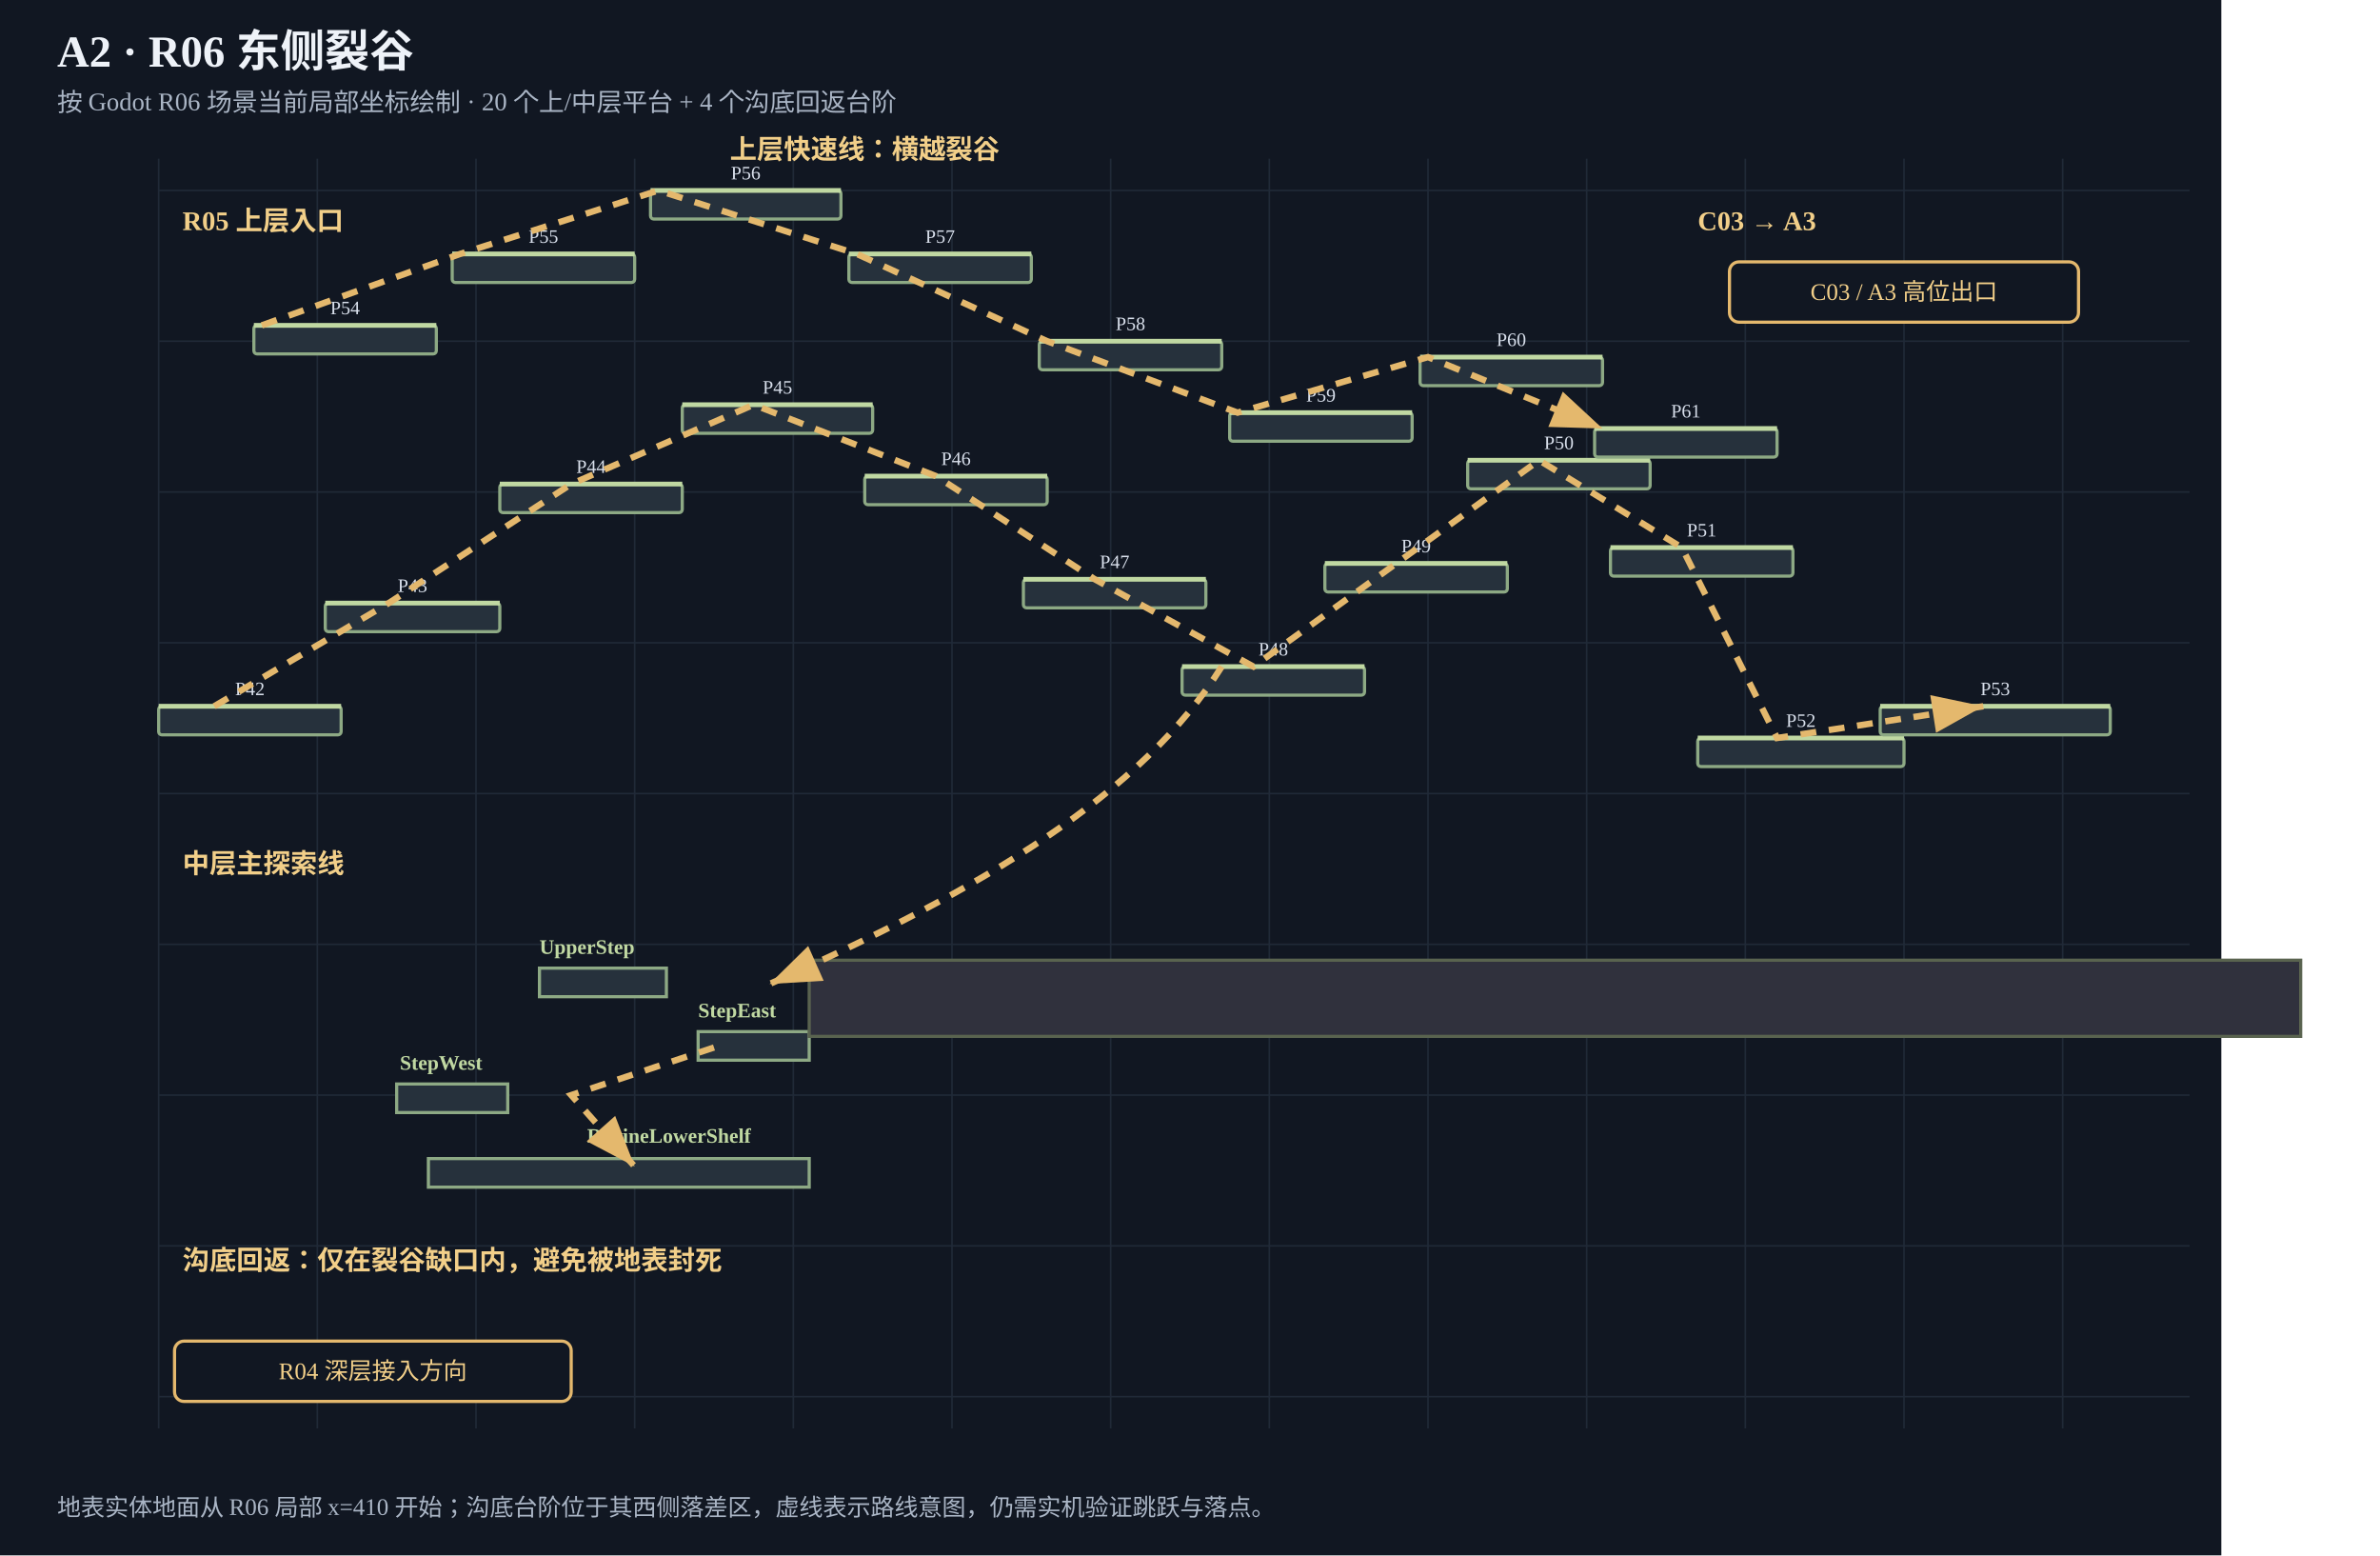
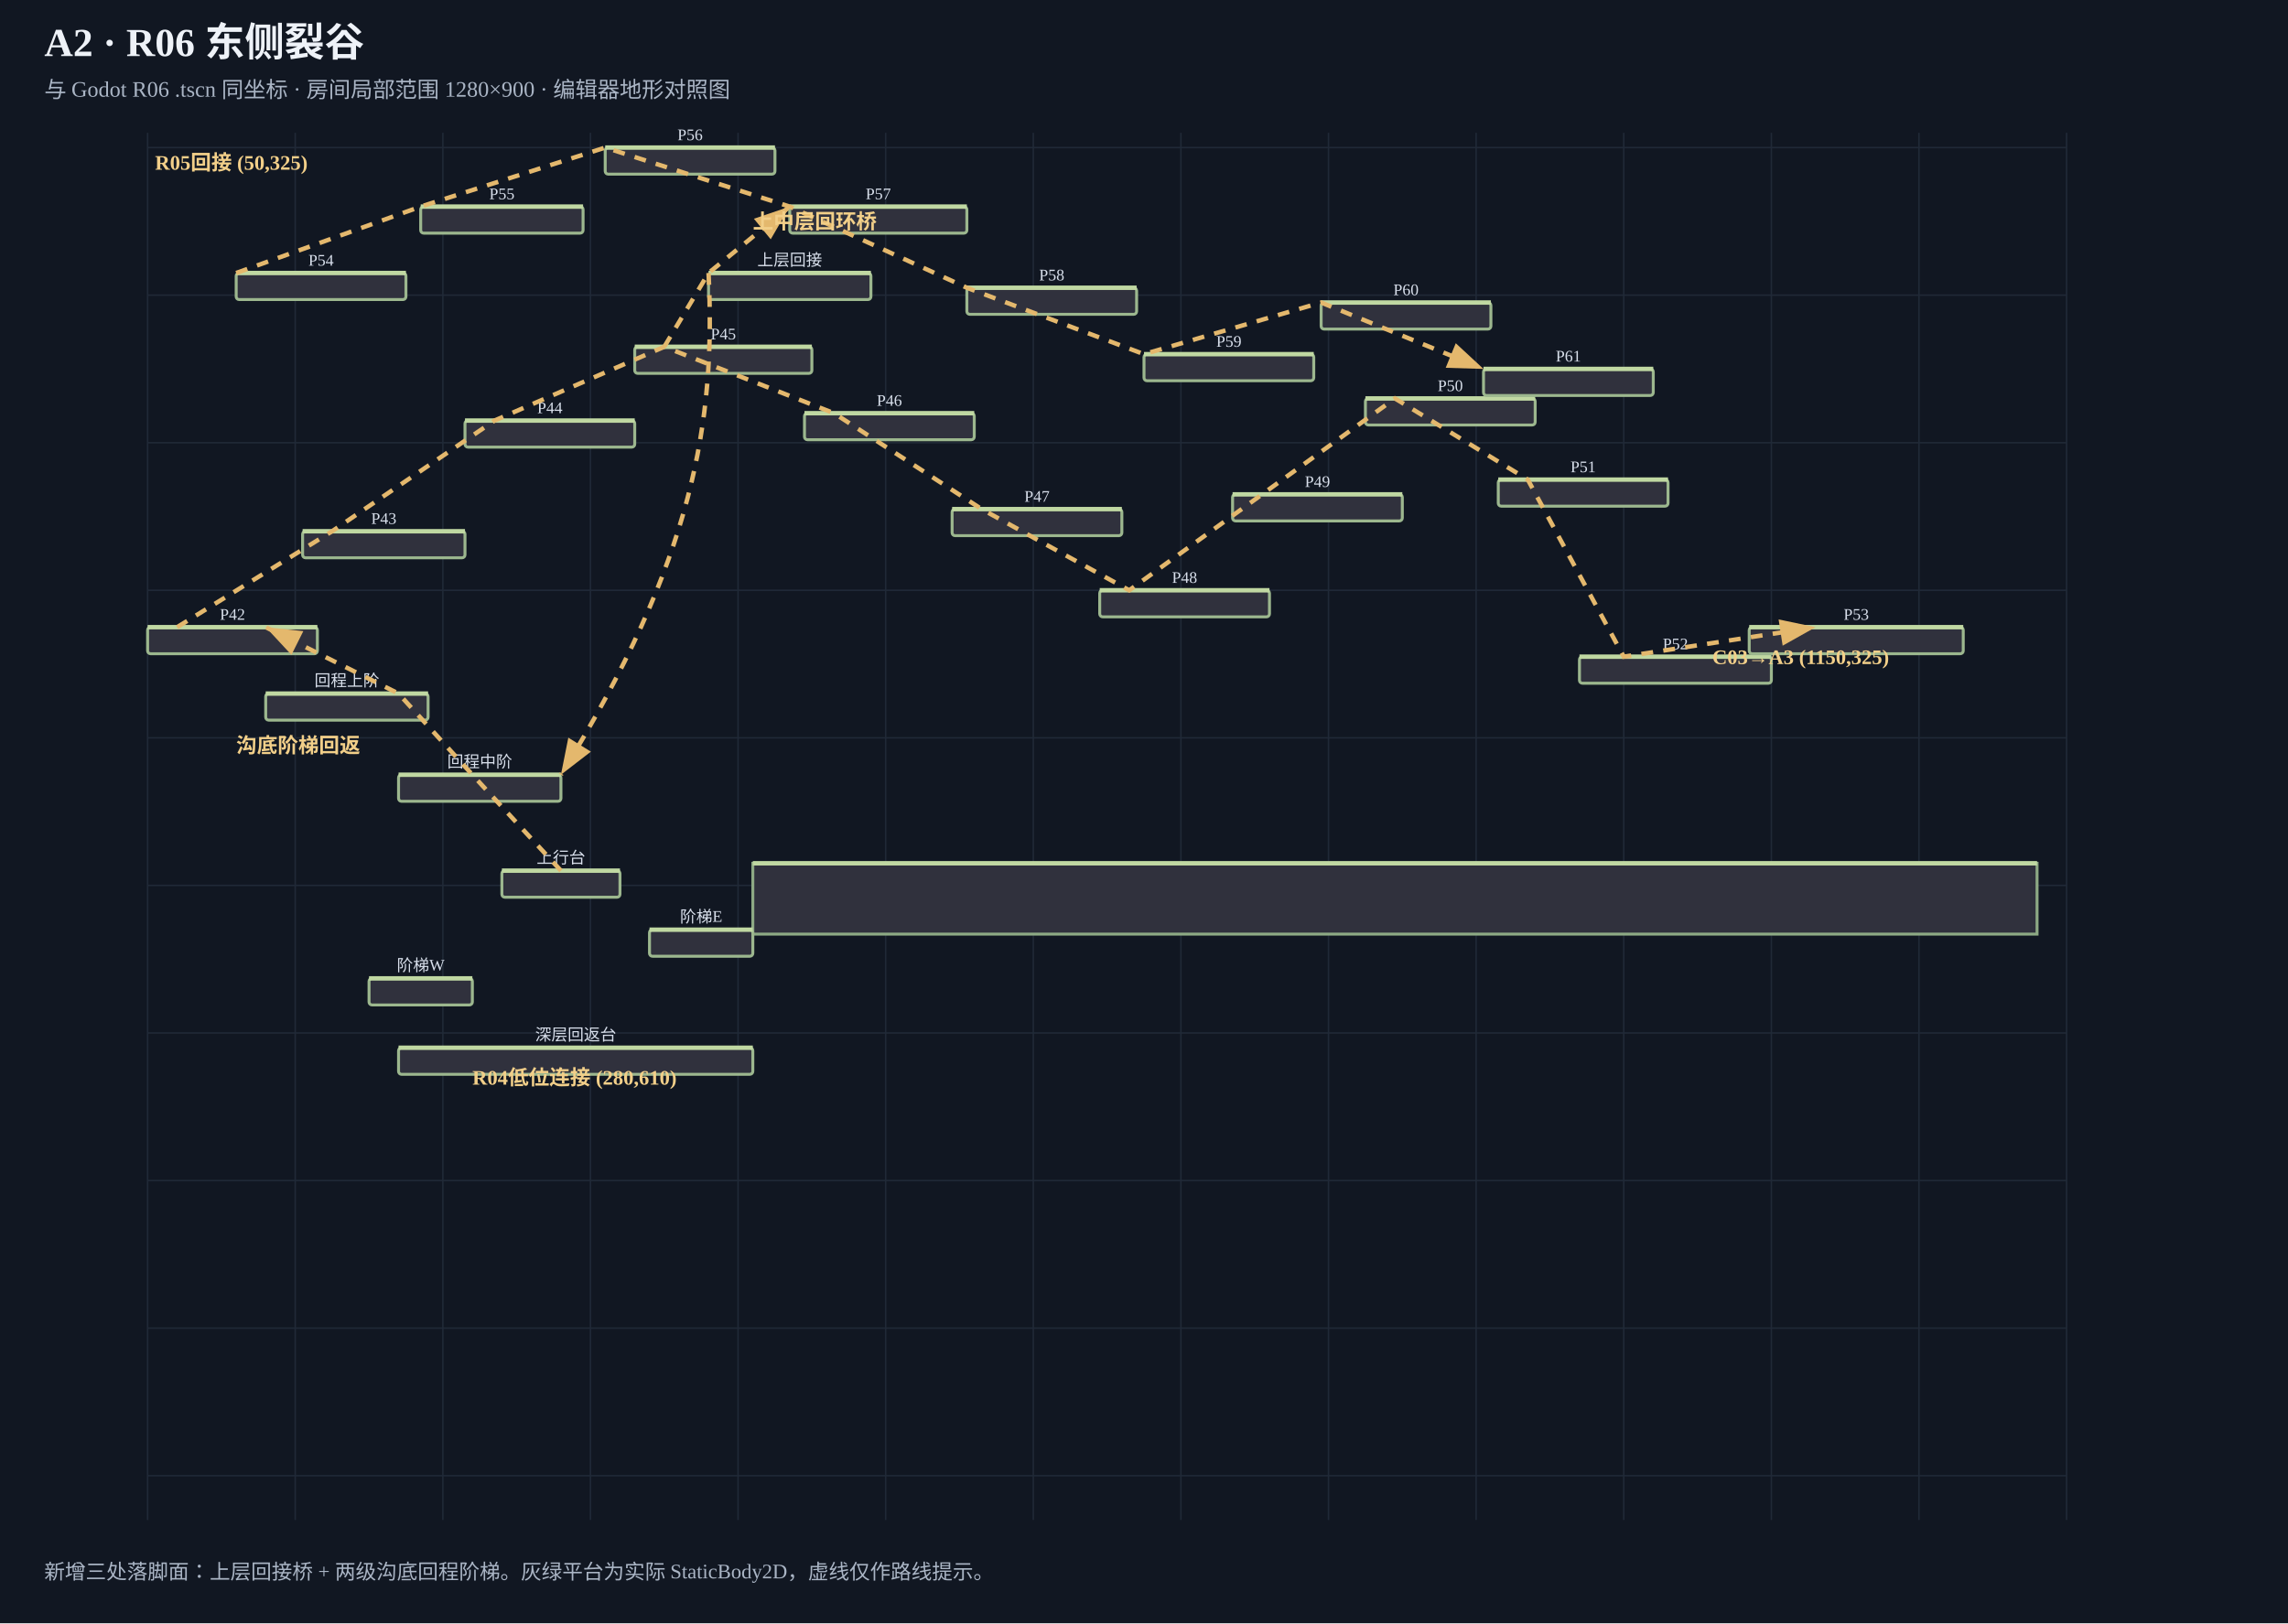
- <svg xmlns="http://www.w3.org/2000/svg" width="1500" height="980" viewBox="0 0 1500 980">
+ <svg xmlns="http://www.w3.org/2000/svg" width="1550" height="1100" viewBox="0 0 1550 1100">
  <defs>
-     <marker id="a" markerWidth="10" markerHeight="10" refX="8" refY="3" orient="auto">
+     <marker id="a" markerWidth="9" markerHeight="9" refX="8" refY="3" orient="auto">
      <path d="M0 0L8 3L0 6Z" fill="#e4b86d" />
    </marker>
  </defs>
-   <rect width="1400" height="980" fill="#111722" />
-   <text x="36" y="42" fill="#eef2f8" font-size="28" font-weight="700">A2 · R06 东侧裂谷</text>
-   <text x="36" y="70" fill="#aab5c5" font-size="16">按 Godot R06 场景当前局部坐标绘制 · 20 个上/中层平台 + 4 个沟底回返台阶</text>
+   <rect width="1550" height="1100" fill="#111722" />
+   <text x="30" y="38" fill="#eef2f8" font-size="27" font-weight="700">A2 · R06 东侧裂谷</text>
+   <text x="30" y="66" fill="#aab5c5" font-size="15">与 Godot R06 .tscn 同坐标 · 房间局部范围 1280×900 · 编辑器地形对照图</text>
  <g stroke="#283342" stroke-width="1" opacity=".65">
-     <line x1="100" y1="100" x2="100" y2="900" />
-     <line x1="200" y1="100" x2="200" y2="900" />
-     <line x1="300" y1="100" x2="300" y2="900" />
-     <line x1="400" y1="100" x2="400" y2="900" />
-     <line x1="500" y1="100" x2="500" y2="900" />
-     <line x1="600" y1="100" x2="600" y2="900" />
-     <line x1="700" y1="100" x2="700" y2="900" />
-     <line x1="800" y1="100" x2="800" y2="900" />
-     <line x1="900" y1="100" x2="900" y2="900" />
-     <line x1="1000" y1="100" x2="1000" y2="900" />
-     <line x1="1100" y1="100" x2="1100" y2="900" />
-     <line x1="1200" y1="100" x2="1200" y2="900" />
-     <line x1="1300" y1="100" x2="1300" y2="900" />
-     <line x1="100" y1="120" x2="1380" y2="120" />
-     <line x1="100" y1="215" x2="1380" y2="215" />
-     <line x1="100" y1="310" x2="1380" y2="310" />
-     <line x1="100" y1="405" x2="1380" y2="405" />
-     <line x1="100" y1="500" x2="1380" y2="500" />
-     <line x1="100" y1="595" x2="1380" y2="595" />
-     <line x1="100" y1="690" x2="1380" y2="690" />
-     <line x1="100" y1="785" x2="1380" y2="785" />
-     <line x1="100" y1="880" x2="1380" y2="880" />
+     <line x1="100" y1="90" x2="100" y2="1030" />
+     <line x1="200" y1="90" x2="200" y2="1030" />
+     <line x1="300" y1="90" x2="300" y2="1030" />
+     <line x1="400" y1="90" x2="400" y2="1030" />
+     <line x1="500" y1="90" x2="500" y2="1030" />
+     <line x1="600" y1="90" x2="600" y2="1030" />
+     <line x1="700" y1="90" x2="700" y2="1030" />
+     <line x1="800" y1="90" x2="800" y2="1030" />
+     <line x1="900" y1="90" x2="900" y2="1030" />
+     <line x1="1000" y1="90" x2="1000" y2="1030" />
+     <line x1="1100" y1="90" x2="1100" y2="1030" />
+     <line x1="1200" y1="90" x2="1200" y2="1030" />
+     <line x1="1300" y1="90" x2="1300" y2="1030" />
+     <line x1="1400" y1="90" x2="1400" y2="1030" />
+     <line x1="100" y1="100" x2="1400" y2="100" />
+     <line x1="100" y1="200" x2="1400" y2="200" />
+     <line x1="100" y1="300" x2="1400" y2="300" />
+     <line x1="100" y1="400" x2="1400" y2="400" />
+     <line x1="100" y1="500" x2="1400" y2="500" />
+     <line x1="100" y1="600" x2="1400" y2="600" />
+     <line x1="100" y1="700" x2="1400" y2="700" />
+     <line x1="100" y1="800" x2="1400" y2="800" />
+     <line x1="100" y1="900" x2="1400" y2="900" />
+     <line x1="100" y1="1000" x2="1400" y2="1000" />
+   </g>
+   <rect x="510" y="585" width="870" height="48" fill="#30313d" stroke="#8da984" stroke-width="2" />
+   <line x1="510" y1="585" x2="1380" y2="585" stroke="#c0d8a2" stroke-width="3" />
+   <g>
+     <rect x="100" y="425" width="115" height="18" rx="2" fill="#30313d" stroke="#9cb78e" stroke-width="2" />
+     <line x1="100" y1="425" x2="215" y2="425" stroke="#c0d8a2" stroke-width="3" />
+     <text x="157.5" y="420" fill="#d8dfeb" font-size="11" text-anchor="middle">P42</text>
  </g>
  <g>
-     <rect x="100" y="445" width="115" height="18" rx="2" fill="#26313c" stroke="#8da984" stroke-width="2" />
-     <line x1="100" y1="445" x2="215" y2="445" stroke="#c0d8a2" stroke-width="3" />
-     <text x="157.5" y="438" fill="#d8dfeb" font-size="12" text-anchor="middle">P42</text>
+     <rect x="205" y="360" width="110" height="18" rx="2" fill="#30313d" stroke="#9cb78e" stroke-width="2" />
+     <line x1="205" y1="360" x2="315" y2="360" stroke="#c0d8a2" stroke-width="3" />
+     <text x="260" y="355" fill="#d8dfeb" font-size="11" text-anchor="middle">P43</text>
  </g>
  <g>
-     <rect x="205" y="380" width="110" height="18" rx="2" fill="#26313c" stroke="#8da984" stroke-width="2" />
-     <line x1="205" y1="380" x2="315" y2="380" stroke="#c0d8a2" stroke-width="3" />
-     <text x="260" y="373" fill="#d8dfeb" font-size="12" text-anchor="middle">P43</text>
+     <rect x="315" y="285" width="115" height="18" rx="2" fill="#30313d" stroke="#9cb78e" stroke-width="2" />
+     <line x1="315" y1="285" x2="430" y2="285" stroke="#c0d8a2" stroke-width="3" />
+     <text x="372.5" y="280" fill="#d8dfeb" font-size="11" text-anchor="middle">P44</text>
  </g>
  <g>
-     <rect x="315" y="305" width="115" height="18" rx="2" fill="#26313c" stroke="#8da984" stroke-width="2" />
-     <line x1="315" y1="305" x2="430" y2="305" stroke="#c0d8a2" stroke-width="3" />
-     <text x="372.5" y="298" fill="#d8dfeb" font-size="12" text-anchor="middle">P44</text>
+     <rect x="430" y="235" width="120" height="18" rx="2" fill="#30313d" stroke="#9cb78e" stroke-width="2" />
+     <line x1="430" y1="235" x2="550" y2="235" stroke="#c0d8a2" stroke-width="3" />
+     <text x="490" y="230" fill="#d8dfeb" font-size="11" text-anchor="middle">P45</text>
  </g>
  <g>
-     <rect x="430" y="255" width="120" height="18" rx="2" fill="#26313c" stroke="#8da984" stroke-width="2" />
-     <line x1="430" y1="255" x2="550" y2="255" stroke="#c0d8a2" stroke-width="3" />
-     <text x="490" y="248" fill="#d8dfeb" font-size="12" text-anchor="middle">P45</text>
+     <rect x="545" y="280" width="115" height="18" rx="2" fill="#30313d" stroke="#9cb78e" stroke-width="2" />
+     <line x1="545" y1="280" x2="660" y2="280" stroke="#c0d8a2" stroke-width="3" />
+     <text x="602.5" y="275" fill="#d8dfeb" font-size="11" text-anchor="middle">P46</text>
  </g>
  <g>
-     <rect x="545" y="300" width="115" height="18" rx="2" fill="#26313c" stroke="#8da984" stroke-width="2" />
-     <line x1="545" y1="300" x2="660" y2="300" stroke="#c0d8a2" stroke-width="3" />
-     <text x="602.5" y="293" fill="#d8dfeb" font-size="12" text-anchor="middle">P46</text>
+     <rect x="645" y="345" width="115" height="18" rx="2" fill="#30313d" stroke="#9cb78e" stroke-width="2" />
+     <line x1="645" y1="345" x2="760" y2="345" stroke="#c0d8a2" stroke-width="3" />
+     <text x="702.5" y="340" fill="#d8dfeb" font-size="11" text-anchor="middle">P47</text>
  </g>
  <g>
-     <rect x="645" y="365" width="115" height="18" rx="2" fill="#26313c" stroke="#8da984" stroke-width="2" />
-     <line x1="645" y1="365" x2="760" y2="365" stroke="#c0d8a2" stroke-width="3" />
-     <text x="702.5" y="358" fill="#d8dfeb" font-size="12" text-anchor="middle">P47</text>
+     <rect x="745" y="400" width="115" height="18" rx="2" fill="#30313d" stroke="#9cb78e" stroke-width="2" />
+     <line x1="745" y1="400" x2="860" y2="400" stroke="#c0d8a2" stroke-width="3" />
+     <text x="802.5" y="395" fill="#d8dfeb" font-size="11" text-anchor="middle">P48</text>
  </g>
  <g>
-     <rect x="745" y="420" width="115" height="18" rx="2" fill="#26313c" stroke="#8da984" stroke-width="2" />
-     <line x1="745" y1="420" x2="860" y2="420" stroke="#c0d8a2" stroke-width="3" />
-     <text x="802.5" y="413" fill="#d8dfeb" font-size="12" text-anchor="middle">P48</text>
+     <rect x="835" y="335" width="115" height="18" rx="2" fill="#30313d" stroke="#9cb78e" stroke-width="2" />
+     <line x1="835" y1="335" x2="950" y2="335" stroke="#c0d8a2" stroke-width="3" />
+     <text x="892.5" y="330" fill="#d8dfeb" font-size="11" text-anchor="middle">P49</text>
  </g>
  <g>
-     <rect x="835" y="355" width="115" height="18" rx="2" fill="#26313c" stroke="#8da984" stroke-width="2" />
-     <line x1="835" y1="355" x2="950" y2="355" stroke="#c0d8a2" stroke-width="3" />
-     <text x="892.5" y="348" fill="#d8dfeb" font-size="12" text-anchor="middle">P49</text>
+     <rect x="925" y="270" width="115" height="18" rx="2" fill="#30313d" stroke="#9cb78e" stroke-width="2" />
+     <line x1="925" y1="270" x2="1040" y2="270" stroke="#c0d8a2" stroke-width="3" />
+     <text x="982.5" y="265" fill="#d8dfeb" font-size="11" text-anchor="middle">P50</text>
  </g>
  <g>
-     <rect x="925" y="290" width="115" height="18" rx="2" fill="#26313c" stroke="#8da984" stroke-width="2" />
-     <line x1="925" y1="290" x2="1040" y2="290" stroke="#c0d8a2" stroke-width="3" />
-     <text x="982.5" y="283" fill="#d8dfeb" font-size="12" text-anchor="middle">P50</text>
+     <rect x="1015" y="325" width="115" height="18" rx="2" fill="#30313d" stroke="#9cb78e" stroke-width="2" />
+     <line x1="1015" y1="325" x2="1130" y2="325" stroke="#c0d8a2" stroke-width="3" />
+     <text x="1072.5" y="320" fill="#d8dfeb" font-size="11" text-anchor="middle">P51</text>
  </g>
  <g>
-     <rect x="1015" y="345" width="115" height="18" rx="2" fill="#26313c" stroke="#8da984" stroke-width="2" />
-     <line x1="1015" y1="345" x2="1130" y2="345" stroke="#c0d8a2" stroke-width="3" />
-     <text x="1072.5" y="338" fill="#d8dfeb" font-size="12" text-anchor="middle">P51</text>
+     <rect x="1070" y="445" width="130" height="18" rx="2" fill="#30313d" stroke="#9cb78e" stroke-width="2" />
+     <line x1="1070" y1="445" x2="1200" y2="445" stroke="#c0d8a2" stroke-width="3" />
+     <text x="1135" y="440" fill="#d8dfeb" font-size="11" text-anchor="middle">P52</text>
  </g>
  <g>
-     <rect x="1070" y="465" width="130" height="18" rx="2" fill="#26313c" stroke="#8da984" stroke-width="2" />
-     <line x1="1070" y1="465" x2="1200" y2="465" stroke="#c0d8a2" stroke-width="3" />
-     <text x="1135" y="458" fill="#d8dfeb" font-size="12" text-anchor="middle">P52</text>
+     <rect x="1185" y="425" width="145" height="18" rx="2" fill="#30313d" stroke="#9cb78e" stroke-width="2" />
+     <line x1="1185" y1="425" x2="1330" y2="425" stroke="#c0d8a2" stroke-width="3" />
+     <text x="1257.5" y="420" fill="#d8dfeb" font-size="11" text-anchor="middle">P53</text>
  </g>
  <g>
-     <rect x="1185" y="445" width="145" height="18" rx="2" fill="#26313c" stroke="#8da984" stroke-width="2" />
-     <line x1="1185" y1="445" x2="1330" y2="445" stroke="#c0d8a2" stroke-width="3" />
-     <text x="1257.5" y="438" fill="#d8dfeb" font-size="12" text-anchor="middle">P53</text>
+     <rect x="160" y="185" width="115" height="18" rx="2" fill="#30313d" stroke="#9cb78e" stroke-width="2" />
+     <line x1="160" y1="185" x2="275" y2="185" stroke="#c0d8a2" stroke-width="3" />
+     <text x="217.5" y="180" fill="#d8dfeb" font-size="11" text-anchor="middle">P54</text>
  </g>
  <g>
-     <rect x="160" y="205" width="115" height="18" rx="2" fill="#26313c" stroke="#8da984" stroke-width="2" />
-     <line x1="160" y1="205" x2="275" y2="205" stroke="#c0d8a2" stroke-width="3" />
-     <text x="217.5" y="198" fill="#d8dfeb" font-size="12" text-anchor="middle">P54</text>
+     <rect x="285" y="140" width="110" height="18" rx="2" fill="#30313d" stroke="#9cb78e" stroke-width="2" />
+     <line x1="285" y1="140" x2="395" y2="140" stroke="#c0d8a2" stroke-width="3" />
+     <text x="340" y="135" fill="#d8dfeb" font-size="11" text-anchor="middle">P55</text>
  </g>
  <g>
-     <rect x="285" y="160" width="115" height="18" rx="2" fill="#26313c" stroke="#8da984" stroke-width="2" />
-     <line x1="285" y1="160" x2="400" y2="160" stroke="#c0d8a2" stroke-width="3" />
-     <text x="342.5" y="153" fill="#d8dfeb" font-size="12" text-anchor="middle">P55</text>
+     <rect x="410" y="100" width="115" height="18" rx="2" fill="#30313d" stroke="#9cb78e" stroke-width="2" />
+     <line x1="410" y1="100" x2="525" y2="100" stroke="#c0d8a2" stroke-width="3" />
+     <text x="467.5" y="95" fill="#d8dfeb" font-size="11" text-anchor="middle">P56</text>
  </g>
  <g>
-     <rect x="410" y="120" width="120" height="18" rx="2" fill="#26313c" stroke="#8da984" stroke-width="2" />
-     <line x1="410" y1="120" x2="530" y2="120" stroke="#c0d8a2" stroke-width="3" />
-     <text x="470" y="113" fill="#d8dfeb" font-size="12" text-anchor="middle">P56</text>
+     <rect x="535" y="140" width="120" height="18" rx="2" fill="#30313d" stroke="#9cb78e" stroke-width="2" />
+     <line x1="535" y1="140" x2="655" y2="140" stroke="#c0d8a2" stroke-width="3" />
+     <text x="595" y="135" fill="#d8dfeb" font-size="11" text-anchor="middle">P57</text>
  </g>
  <g>
-     <rect x="535" y="160" width="115" height="18" rx="2" fill="#26313c" stroke="#8da984" stroke-width="2" />
-     <line x1="535" y1="160" x2="650" y2="160" stroke="#c0d8a2" stroke-width="3" />
-     <text x="592.5" y="153" fill="#d8dfeb" font-size="12" text-anchor="middle">P57</text>
+     <rect x="655" y="195" width="115" height="18" rx="2" fill="#30313d" stroke="#9cb78e" stroke-width="2" />
+     <line x1="655" y1="195" x2="770" y2="195" stroke="#c0d8a2" stroke-width="3" />
+     <text x="712.5" y="190" fill="#d8dfeb" font-size="11" text-anchor="middle">P58</text>
  </g>
  <g>
-     <rect x="655" y="215" width="115" height="18" rx="2" fill="#26313c" stroke="#8da984" stroke-width="2" />
-     <line x1="655" y1="215" x2="770" y2="215" stroke="#c0d8a2" stroke-width="3" />
-     <text x="712.5" y="208" fill="#d8dfeb" font-size="12" text-anchor="middle">P58</text>
+     <rect x="775" y="240" width="115" height="18" rx="2" fill="#30313d" stroke="#9cb78e" stroke-width="2" />
+     <line x1="775" y1="240" x2="890" y2="240" stroke="#c0d8a2" stroke-width="3" />
+     <text x="832.5" y="235" fill="#d8dfeb" font-size="11" text-anchor="middle">P59</text>
  </g>
  <g>
-     <rect x="775" y="260" width="115" height="18" rx="2" fill="#26313c" stroke="#8da984" stroke-width="2" />
-     <line x1="775" y1="260" x2="890" y2="260" stroke="#c0d8a2" stroke-width="3" />
-     <text x="832.5" y="253" fill="#d8dfeb" font-size="12" text-anchor="middle">P59</text>
+     <rect x="895" y="205" width="115" height="18" rx="2" fill="#30313d" stroke="#9cb78e" stroke-width="2" />
+     <line x1="895" y1="205" x2="1010" y2="205" stroke="#c0d8a2" stroke-width="3" />
+     <text x="952.5" y="200" fill="#d8dfeb" font-size="11" text-anchor="middle">P60</text>
  </g>
  <g>
-     <rect x="895" y="225" width="115" height="18" rx="2" fill="#26313c" stroke="#8da984" stroke-width="2" />
-     <line x1="895" y1="225" x2="1010" y2="225" stroke="#c0d8a2" stroke-width="3" />
-     <text x="952.5" y="218" fill="#d8dfeb" font-size="12" text-anchor="middle">P60</text>
+     <rect x="1005" y="250" width="115" height="18" rx="2" fill="#30313d" stroke="#9cb78e" stroke-width="2" />
+     <line x1="1005" y1="250" x2="1120" y2="250" stroke="#c0d8a2" stroke-width="3" />
+     <text x="1062.5" y="245" fill="#d8dfeb" font-size="11" text-anchor="middle">P61</text>
  </g>
  <g>
-     <rect x="1005" y="270" width="115" height="18" rx="2" fill="#26313c" stroke="#8da984" stroke-width="2" />
-     <line x1="1005" y1="270" x2="1120" y2="270" stroke="#c0d8a2" stroke-width="3" />
-     <text x="1062.5" y="263" fill="#d8dfeb" font-size="12" text-anchor="middle">P61</text>
+     <rect x="270" y="710" width="240" height="18" rx="2" fill="#30313d" stroke="#9cb78e" stroke-width="2" />
+     <line x1="270" y1="710" x2="510" y2="710" stroke="#c0d8a2" stroke-width="3" />
+     <text x="390" y="705" fill="#d8dfeb" font-size="11" text-anchor="middle">深层回返台</text>
  </g>
-   <g fill="#26313c" stroke="#8da984" stroke-width="2">
-     <rect x="270" y="730" width="240" height="18" />
-     <rect x="250" y="683" width="70" height="18" />
-     <rect x="440" y="650" width="70" height="18" />
-     <rect x="340" y="610" width="80" height="18" />
-     <rect x="510" y="605" width="940" height="48" fill="#30313d" stroke="#59634f" />
+   <g>
+     <rect x="250" y="663" width="70" height="18" rx="2" fill="#30313d" stroke="#9cb78e" stroke-width="2" />
+     <line x1="250" y1="663" x2="320" y2="663" stroke="#c0d8a2" stroke-width="3" />
+     <text x="285" y="658" fill="#d8dfeb" font-size="11" text-anchor="middle">阶梯W</text>
  </g>
-   <g fill="#c0d8a2" font-size="13" font-weight="700">
-     <text x="370" y="720">RavineLowerShelf</text>
-     <text x="252" y="674">StepWest</text>
-     <text x="440" y="641">StepEast</text>
-     <text x="340" y="601">UpperStep</text>
+   <g>
+     <rect x="440" y="630" width="70" height="18" rx="2" fill="#30313d" stroke="#9cb78e" stroke-width="2" />
+     <line x1="440" y1="630" x2="510" y2="630" stroke="#c0d8a2" stroke-width="3" />
+     <text x="475" y="625" fill="#d8dfeb" font-size="11" text-anchor="middle">阶梯E</text>
  </g>
-   <g fill="none" stroke="#e4b86d" stroke-width="4" stroke-dasharray="10 8" marker-end="url(#a)">
-     <path d="M135 445 L245 380 L360 305 L475 255 L590 300 L690 365 L790 420 L880 355 L970 290 L1060 345 L1120 465 L1250 445" />
-     <path d="M165 205 L290 160 L415 120 L540 160 L660 215 L780 260 L900 225 L1010 270" />
-     <path d="M770 420 C720 500 620 560 485 620" />
-     <path d="M450 660 L360 690 L400 735" />
+   <g>
+     <rect x="340" y="590" width="80" height="18" rx="2" fill="#30313d" stroke="#9cb78e" stroke-width="2" />
+     <line x1="340" y1="590" x2="420" y2="590" stroke="#c0d8a2" stroke-width="3" />
+     <text x="380" y="585" fill="#d8dfeb" font-size="11" text-anchor="middle">上行台</text>
  </g>
-   <g fill="#f2cf89" font-size="17" font-weight="700">
-     <text x="115" y="145">R05 上层入口</text>
-     <text x="460" y="100">上层快速线：横越裂谷</text>
-     <text x="1070" y="145">C03 → A3</text>
-     <text x="115" y="550">中层主探索线</text>
-     <text x="115" y="800">沟底回返：仅在裂谷缺口内，避免被地表封死</text>
+   <g>
+     <rect x="480" y="185" width="110" height="18" rx="2" fill="#30313d" stroke="#9cb78e" stroke-width="2" />
+     <line x1="480" y1="185" x2="590" y2="185" stroke="#c0d8a2" stroke-width="3" />
+     <text x="535" y="180" fill="#d8dfeb" font-size="11" text-anchor="middle">上层回接</text>
  </g>
-   <g fill="#111722" stroke="#e4b86d" stroke-width="2">
-     <rect x="1090" y="165" width="220" height="38" rx="6" />
-     <rect x="110" y="845" width="250" height="38" rx="6" />
+   <g>
+     <rect x="270" y="525" width="110" height="18" rx="2" fill="#30313d" stroke="#9cb78e" stroke-width="2" />
+     <line x1="270" y1="525" x2="380" y2="525" stroke="#c0d8a2" stroke-width="3" />
+     <text x="325" y="520" fill="#d8dfeb" font-size="11" text-anchor="middle">回程中阶</text>
  </g>
-   <g fill="#f2cf89" font-size="15" text-anchor="middle">
-     <text x="1200" y="189">C03 / A3 高位出口</text>
-     <text x="235" y="869">R04 深层接入方向</text>
+   <g>
+     <rect x="180" y="470" width="110" height="18" rx="2" fill="#30313d" stroke="#9cb78e" stroke-width="2" />
+     <line x1="180" y1="470" x2="290" y2="470" stroke="#c0d8a2" stroke-width="3" />
+     <text x="235" y="465" fill="#d8dfeb" font-size="11" text-anchor="middle">回程上阶</text>
  </g>
-   <text x="36" y="955" fill="#aab5c5" font-size="15">地表实体地面从 R06 局部 x=410 开始；沟底台阶位于其西侧落差区，虚线表示路线意图，仍需实机验证跳跃与落点。</text>
+   <g fill="none" stroke="#e4b86d" stroke-width="3" stroke-dasharray="8 7" marker-end="url(#a)">
+     <path d="M120 425 L225 360 L335 285 L450 235 L565 280 L665 345 L765 400 L855 335 L945 270 L1035 325 L1100 445 L1230 425" />
+     <path d="M160 185 L285 140 L410 100 L535 140 L655 195 L775 240 L895 205 L1005 250" />
+     <path d="M450 235 L480 185 L535 140" />
+     <path d="M380 590 L320 525 L270 470 L220 445 L180 425" />
+     <path d="M480 185 C485 285 470 380 380 525" />
+   </g>
+   <g fill="#f2cf89" font-size="14" font-weight="700">
+     <text x="105" y="115">R05回接 (50,325)</text>
+     <text x="1160" y="450">C03→A3 (1150,325)</text>
+     <text x="320" y="735">R04低位连接 (280,610)</text>
+     <text x="510" y="155">上中层回环桥</text>
+     <text x="160" y="510">沟底阶梯回返</text>
+   </g>
+   <text x="30" y="1070" fill="#aab5c5" font-size="14">新增三处落脚面：上层回接桥 + 两级沟底回程阶梯。灰绿平台为实际 StaticBody2D，虚线仅作路线提示。</text>
</svg>
